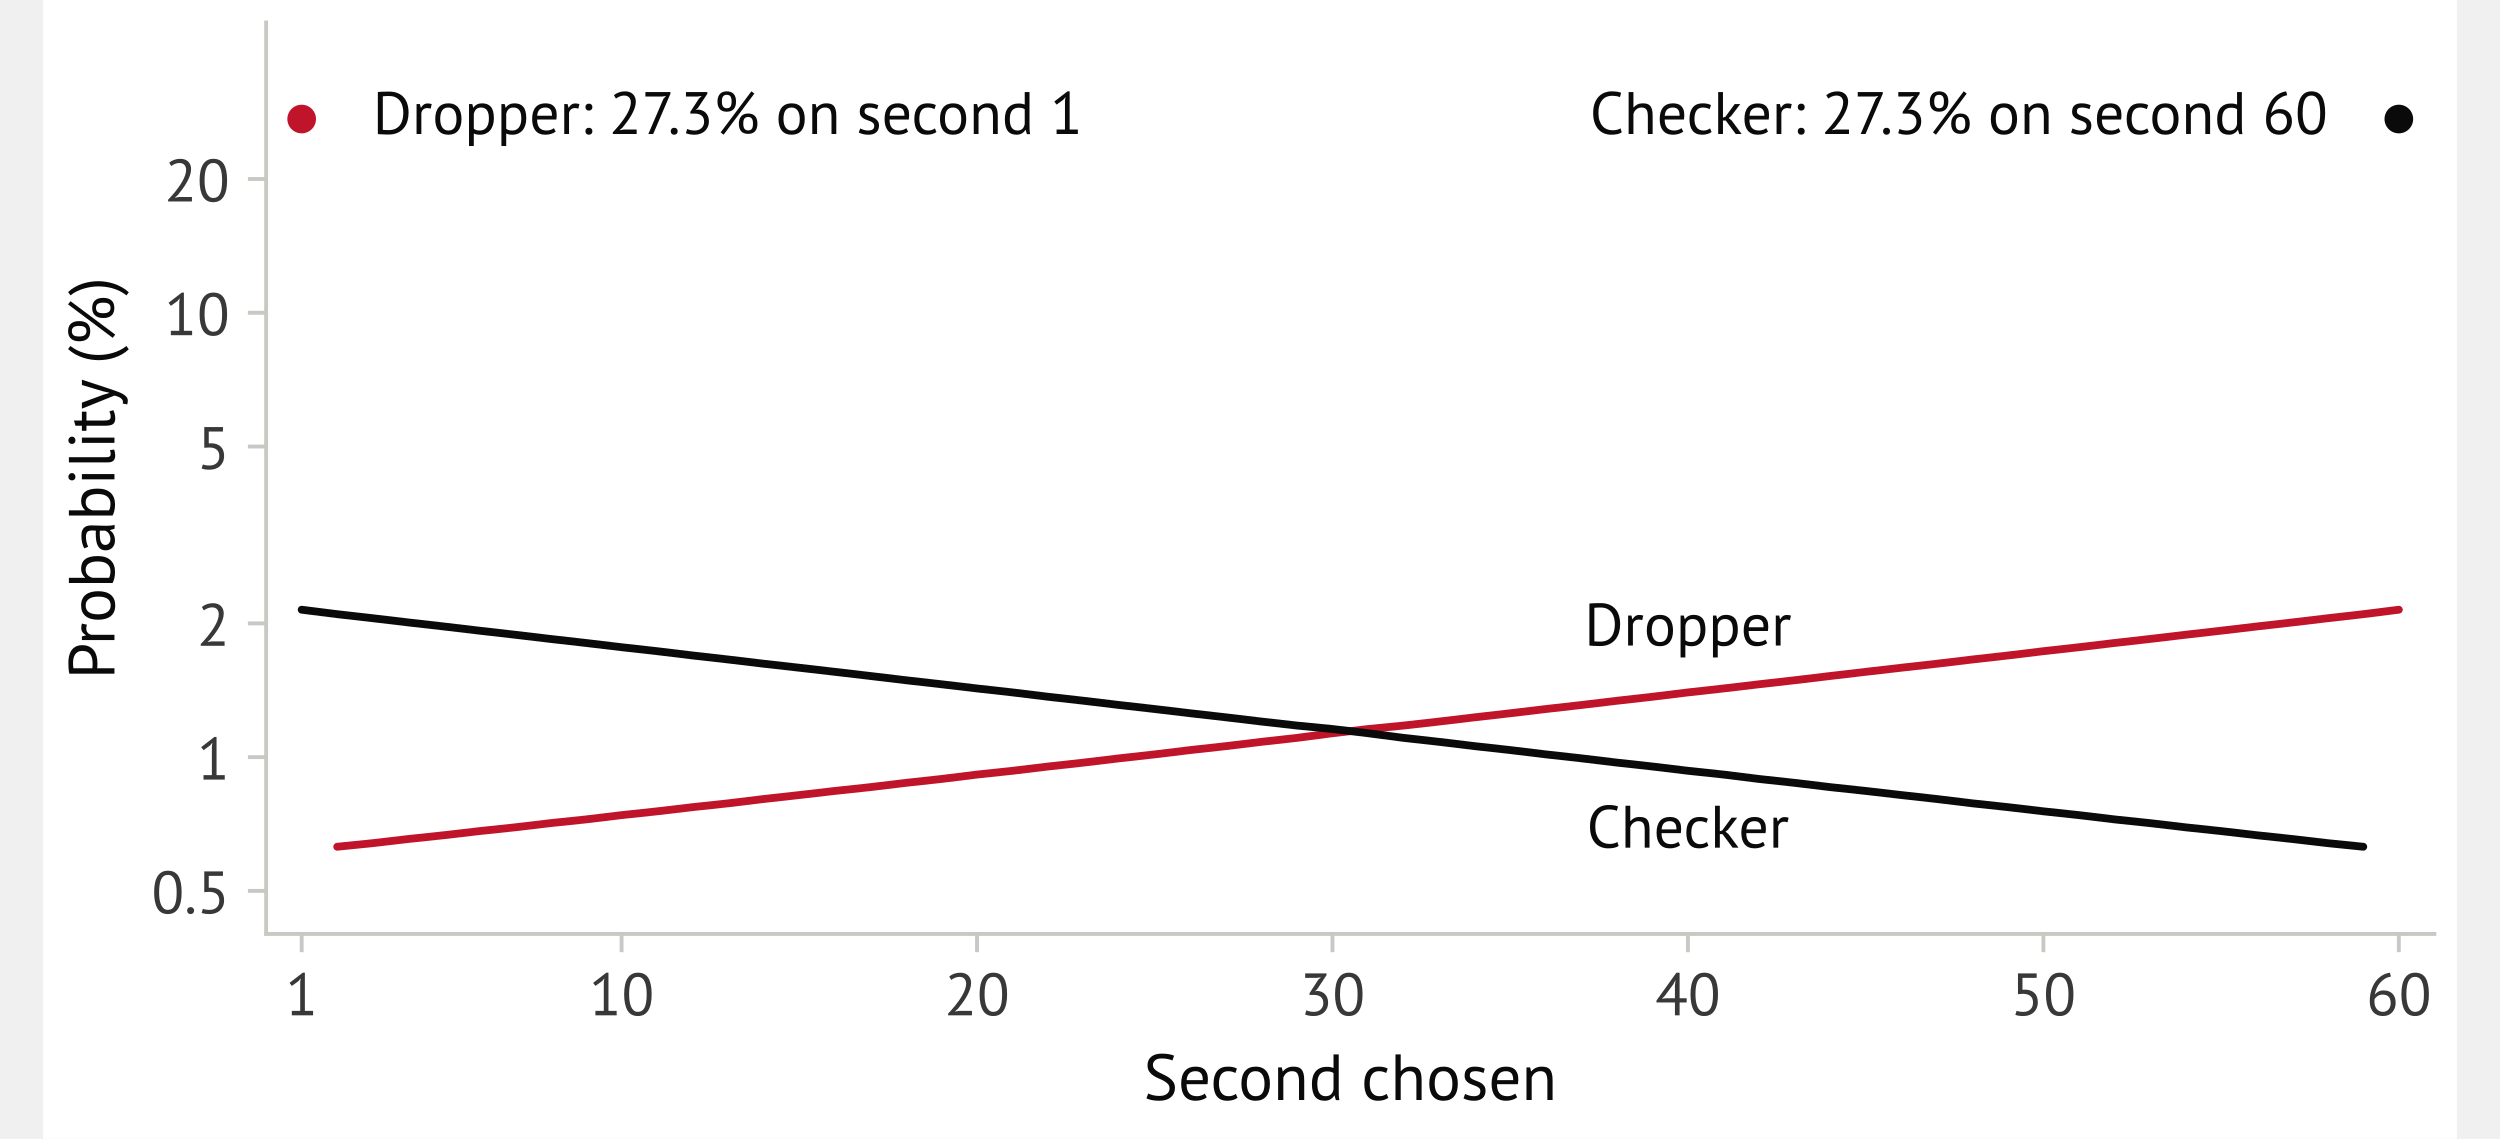
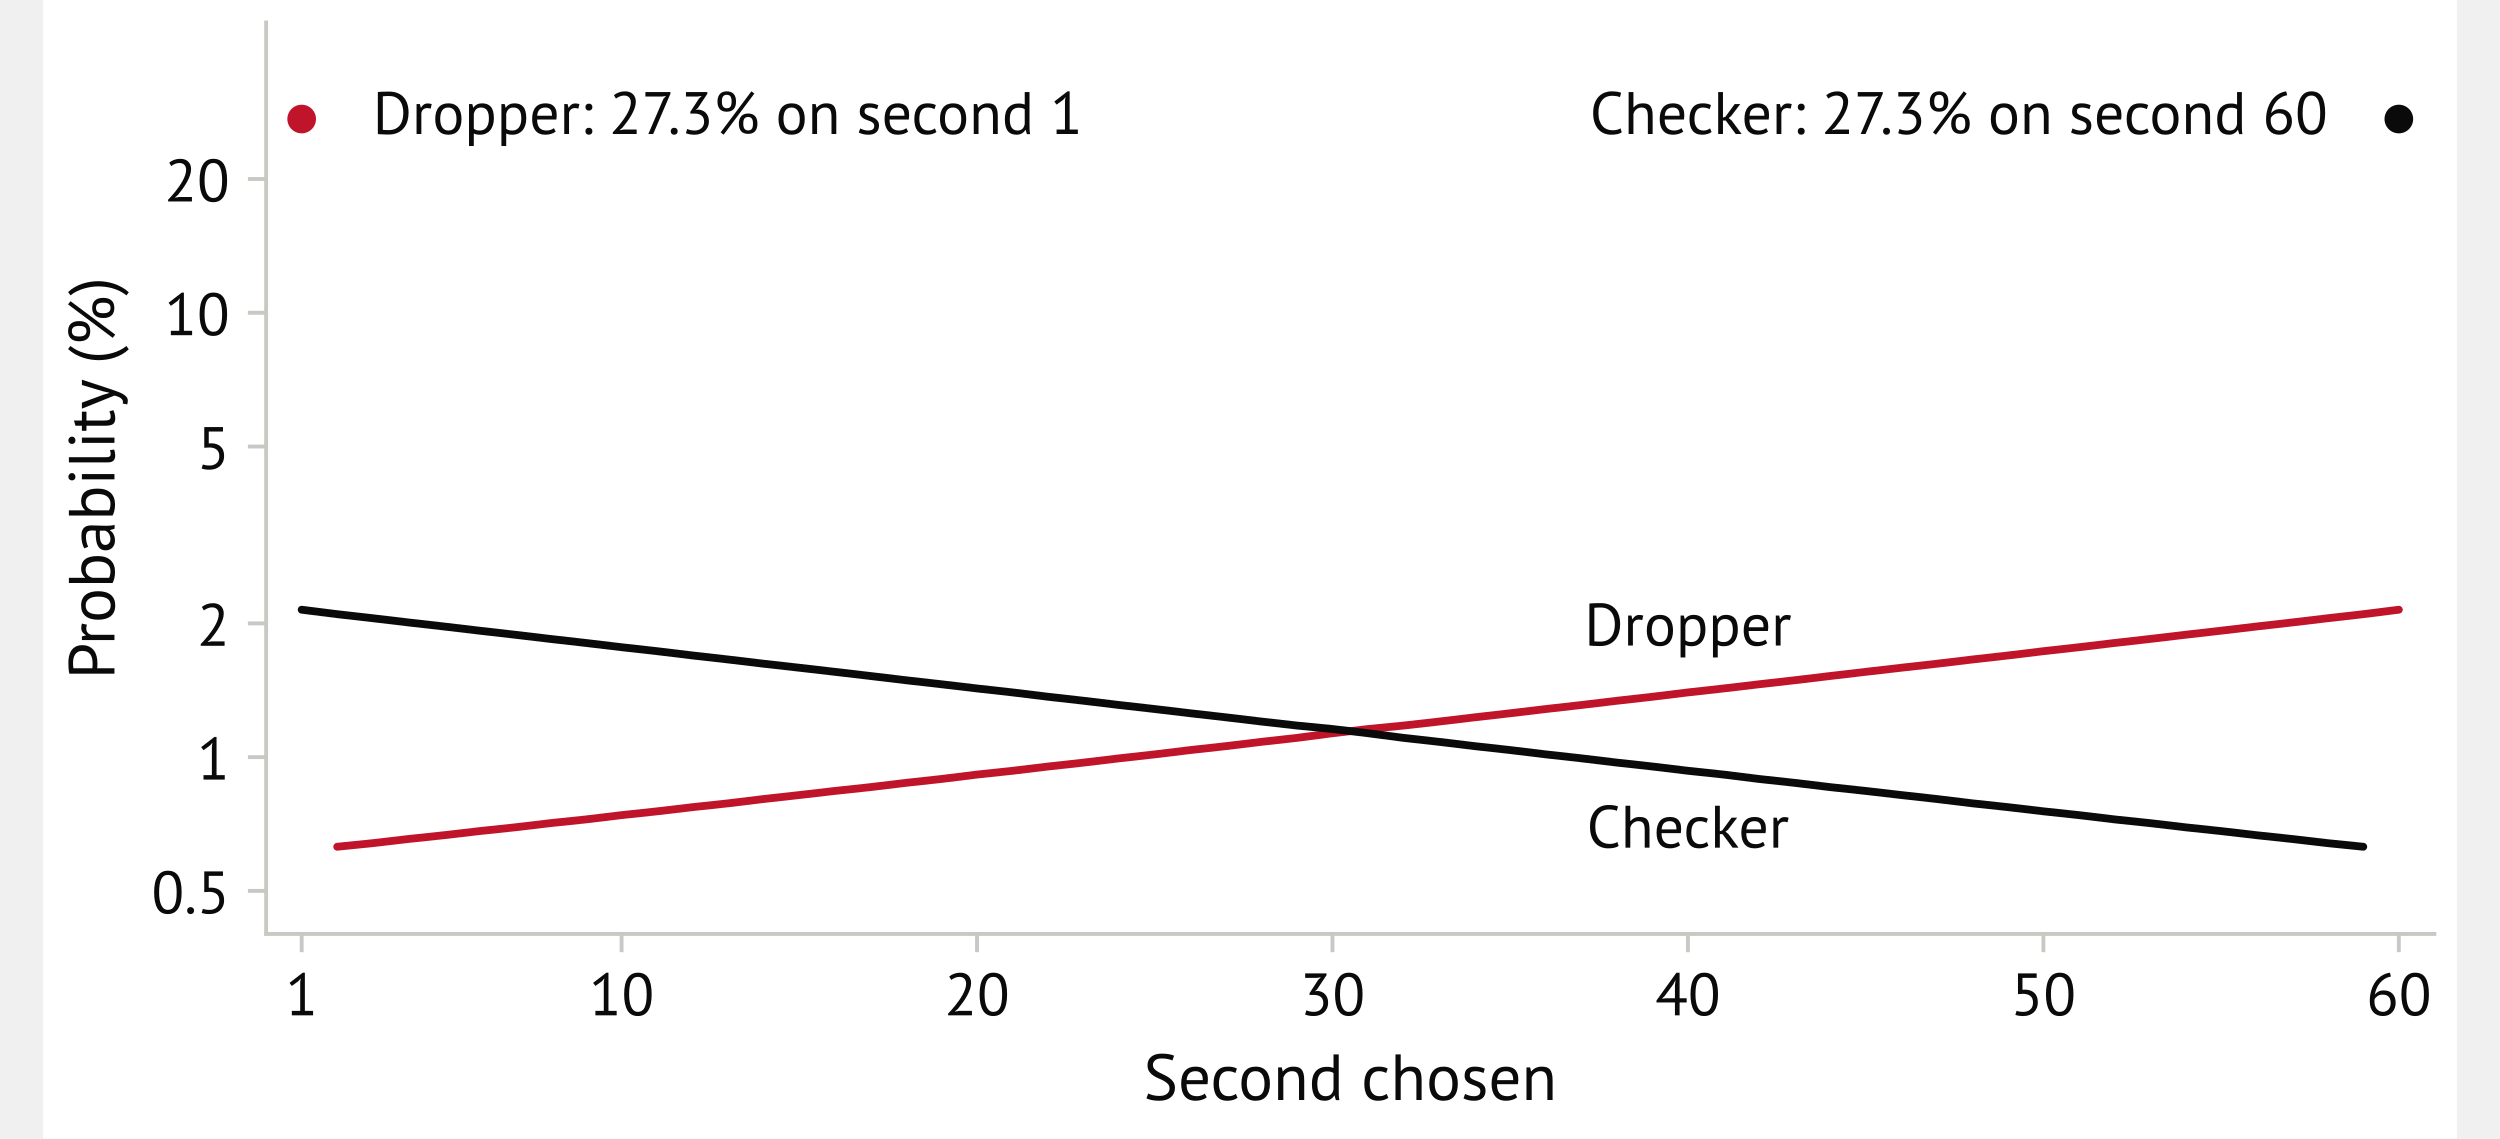
<svg xmlns="http://www.w3.org/2000/svg" xmlns:xlink="http://www.w3.org/1999/xlink" width="480pt" height="218.64pt" viewBox="-8.280 0 480 218.64" version="1.1">
  <defs>
    <style type="text/css">*{stroke-linejoin: round; stroke-linecap: butt}</style>
  </defs>
  <g id="figure_1">
    <g id="patch_1">
      <path d="M 0 218.64  L 463.44 218.64  L 463.44 0  L 0 0  z " style="fill: #ffffff" />
    </g>
    <g id="axes_1">
      <g id="patch_2">
        <path d="M 42.817 179.32  L 459.12 179.32  L 459.12 4.32  L 42.817 4.32  z " style="fill: #ffffff" />
      </g>
      <g id="matplotlib.axis_1">
        <g id="xtick_1">
          <g id="line2d_1">
            <defs>
              <path id="m58a6ca2c04" d="M 0 0  L 0 3.5  " style="stroke: #c9c9c4; stroke-width: 0.75" />
            </defs>
            <g>
              <use xlink:href="#m58a6ca2c04" x="49.641" y="179.32" style="fill: #c9c9c4; stroke: #c9c9c4; stroke-width: 0.75" />
            </g>
          </g>
          <g id="text_1">
-             <g style="fill: #383838" transform="translate(46.5076 194.9445) scale(0.115 -0.115)">
+             <g style="fill: #0a0a0a" transform="translate(46.5076 194.9445) scale(0.115 -0.115)">
              <defs>
                <path id="PTSans-Regular-14" d="M 691 474  L 1587 474  L 1587 3571  L 1651 3949  L 1395 3648  L 691 3142  L 448 3469  L 1856 4557  L 2086 4557  L 2086 474  L 2963 474  L 2963 0  L 691 0  L 691 474  z " transform="scale(0.015625)" />
              </defs>
              <use xlink:href="#PTSans-Regular-14" />
            </g>
          </g>
        </g>
        <g id="xtick_2">
          <g id="line2d_2">
            <g>
              <use xlink:href="#m58a6ca2c04" x="111.063" y="179.32" style="fill: #c9c9c4; stroke: #c9c9c4; stroke-width: 0.75" />
            </g>
          </g>
          <g id="text_2">
-             <g style="fill: #383838" transform="translate(104.7956 194.9445) scale(0.115 -0.115)">
+             <g style="fill: #0a0a0a" transform="translate(104.7956 194.9445) scale(0.115 -0.115)">
              <defs>
                <path id="PTSans-Regular-13" d="M 275 2240  Q 275 3392 649 3974  Q 1024 4557 1741 4557  Q 2515 4557 2864 3984  Q 3213 3411 3213 2240  Q 3213 1088 2838 505  Q 2464 -77 1741 -77  Q 979 -77 627 531  Q 275 1139 275 2240  z M 806 2240  Q 806 1824 860 1481  Q 915 1139 1030 892  Q 1146 646 1322 508  Q 1498 371 1741 371  Q 2227 371 2454 822  Q 2682 1274 2682 2240  Q 2682 2650 2634 2995  Q 2586 3341 2474 3590  Q 2362 3840 2182 3974  Q 2003 4109 1741 4109  Q 1261 4109 1033 3654  Q 806 3200 806 2240  z " transform="scale(0.015625)" />
              </defs>
              <use xlink:href="#PTSans-Regular-14" />
              <use xlink:href="#PTSans-Regular-13" transform="translate(54.5 0)" />
            </g>
          </g>
        </g>
        <g id="xtick_3">
          <g id="line2d_3">
            <g>
              <use xlink:href="#m58a6ca2c04" x="179.309" y="179.32" style="fill: #c9c9c4; stroke: #c9c9c4; stroke-width: 0.75" />
            </g>
          </g>
          <g id="text_3">
-             <g style="fill: #383838" transform="translate(173.0419 194.9445) scale(0.115 -0.115)">
+             <g style="fill: #0a0a0a" transform="translate(173.0419 194.9445) scale(0.115 -0.115)">
              <defs>
                <path id="PTSans-Regular-15" d="M 2854 3462  Q 2854 3123 2729 2768  Q 2605 2413 2403 2054  Q 2202 1696 1952 1353  Q 1702 1011 1453 704  L 1139 429  L 1139 403  L 1549 474  L 2944 474  L 2944 0  L 397 0  L 397 186  Q 538 333 736 550  Q 934 768 1148 1033  Q 1363 1299 1571 1596  Q 1779 1894 1948 2201  Q 2118 2509 2220 2809  Q 2323 3110 2323 3379  Q 2323 3693 2144 3901  Q 1965 4109 1600 4109  Q 1357 4109 1126 4009  Q 896 3910 730 3782  L 518 4147  Q 742 4339 1049 4448  Q 1357 4557 1709 4557  Q 1984 4557 2195 4477  Q 2406 4397 2553 4249  Q 2701 4102 2777 3900  Q 2854 3699 2854 3462  z " transform="scale(0.015625)" />
              </defs>
              <use xlink:href="#PTSans-Regular-15" />
              <use xlink:href="#PTSans-Regular-13" transform="translate(54.5 0)" />
            </g>
          </g>
        </g>
        <g id="xtick_4">
          <g id="line2d_4">
            <g>
              <use xlink:href="#m58a6ca2c04" x="247.556" y="179.32" style="fill: #c9c9c4; stroke: #c9c9c4; stroke-width: 0.75" />
            </g>
          </g>
          <g id="text_4">
-             <g style="fill: #383838" transform="translate(241.2883 194.9445) scale(0.115 -0.115)">
+             <g style="fill: #0a0a0a" transform="translate(241.2883 194.9445) scale(0.115 -0.115)">
              <defs>
                <path id="PTSans-Regular-16" d="M 1498 371  Q 1715 371 1900 435  Q 2086 499 2220 624  Q 2355 749 2432 921  Q 2509 1094 2509 1299  Q 2509 1747 2243 1964  Q 1978 2182 1510 2182  L 1037 2182  L 1037 2368  L 1958 3789  L 2253 4070  L 1837 4006  L 570 4006  L 570 4480  L 2854 4480  L 2854 4294  L 1837 2765  L 1613 2579  L 1613 2566  L 1830 2611  Q 2086 2605 2304 2518  Q 2522 2432 2682 2269  Q 2842 2106 2931 1878  Q 3021 1651 3021 1363  Q 3021 1018 2899 749  Q 2778 480 2570 297  Q 2362 115 2080 19  Q 1798 -77 1485 -77  Q 1197 -77 966 -32  Q 736 13 563 83  L 698 538  Q 845 467 1046 419  Q 1248 371 1498 371  z " transform="scale(0.015625)" />
              </defs>
              <use xlink:href="#PTSans-Regular-16" />
              <use xlink:href="#PTSans-Regular-13" transform="translate(54.5 0)" />
            </g>
          </g>
        </g>
        <g id="xtick_5">
          <g id="line2d_5">
            <g>
              <use xlink:href="#m58a6ca2c04" x="315.802" y="179.32" style="fill: #c9c9c4; stroke: #c9c9c4; stroke-width: 0.75" />
            </g>
          </g>
          <g id="text_5">
-             <g style="fill: #383838" transform="translate(309.5347 194.9445) scale(0.115 -0.115)">
+             <g style="fill: #0a0a0a" transform="translate(309.5347 194.9445) scale(0.115 -0.115)">
              <defs>
                <path id="PTSans-Regular-17" d="M 3354 1376  L 2598 1376  L 2598 0  L 2099 0  L 2099 1376  L 128 1376  L 128 1587  L 2253 4550  L 2598 4550  L 2598 1824  L 3354 1824  L 3354 1376  z M 2099 3219  L 2163 3744  L 2144 3744  L 1920 3309  L 1018 2086  L 710 1773  L 1158 1824  L 2099 1824  L 2099 3219  z " transform="scale(0.015625)" />
              </defs>
              <use xlink:href="#PTSans-Regular-17" />
              <use xlink:href="#PTSans-Regular-13" transform="translate(54.5 0)" />
            </g>
          </g>
        </g>
        <g id="xtick_6">
          <g id="line2d_6">
            <g>
              <use xlink:href="#m58a6ca2c04" x="384.049" y="179.32" style="fill: #c9c9c4; stroke: #c9c9c4; stroke-width: 0.75" />
            </g>
          </g>
          <g id="text_6">
-             <g style="fill: #383838" transform="translate(377.781 194.9445) scale(0.115 -0.115)">
+             <g style="fill: #0a0a0a" transform="translate(377.781 194.9445) scale(0.115 -0.115)">
              <defs>
                <path id="PTSans-Regular-18" d="M 1363 371  Q 1805 371 2093 627  Q 2381 883 2381 1370  Q 2381 1837 2096 2067  Q 1811 2298 1312 2298  L 774 2266  L 774 4480  L 2771 4480  L 2771 4006  L 1254 4006  L 1254 2733  L 1530 2746  Q 2163 2739 2528 2393  Q 2893 2048 2893 1402  Q 2893 1043 2771 764  Q 2650 486 2442 300  Q 2234 115 1952 19  Q 1670 -77 1350 -77  Q 1062 -77 864 -45  Q 666 -13 493 51  L 627 486  Q 774 429 944 400  Q 1114 371 1363 371  z " transform="scale(0.015625)" />
              </defs>
              <use xlink:href="#PTSans-Regular-18" />
              <use xlink:href="#PTSans-Regular-13" transform="translate(54.5 0)" />
            </g>
          </g>
        </g>
        <g id="xtick_7">
          <g id="line2d_7">
            <g>
              <use xlink:href="#m58a6ca2c04" x="452.295" y="179.32" style="fill: #c9c9c4; stroke: #c9c9c4; stroke-width: 0.75" />
            </g>
          </g>
          <g id="text_7">
-             <g style="fill: #383838" transform="translate(446.0274 194.9445) scale(0.115 -0.115)">
+             <g style="fill: #0a0a0a" transform="translate(446.0274 194.9445) scale(0.115 -0.115)">
              <defs>
                <path id="PTSans-Regular-19" d="M 3149 1350  Q 3149 1056 3059 797  Q 2970 538 2797 342  Q 2624 147 2368 35  Q 2112 -77 1786 -77  Q 1466 -77 1210 25  Q 954 128 768 329  Q 582 531 483 825  Q 384 1120 384 1504  Q 384 2138 547 2672  Q 710 3206 998 3603  Q 1286 4000 1680 4246  Q 2074 4493 2534 4557  L 2643 4147  Q 2285 4083 1990 3904  Q 1696 3725 1475 3462  Q 1254 3200 1113 2873  Q 973 2547 922 2202  Q 1024 2374 1267 2518  Q 1510 2662 1862 2662  Q 2464 2662 2806 2316  Q 3149 1971 3149 1350  z M 2618 1299  Q 2618 1754 2406 1984  Q 2195 2214 1754 2214  Q 1440 2214 1213 2060  Q 986 1907 896 1715  Q 883 1626 883 1568  Q 883 1510 883 1440  Q 883 1242 937 1050  Q 992 858 1107 707  Q 1222 557 1392 464  Q 1562 371 1792 371  Q 1978 371 2128 441  Q 2278 512 2387 633  Q 2496 755 2557 928  Q 2618 1101 2618 1299  z " transform="scale(0.015625)" />
              </defs>
              <use xlink:href="#PTSans-Regular-19" />
              <use xlink:href="#PTSans-Regular-13" transform="translate(54.5 0)" />
            </g>
          </g>
        </g>
        <g id="text_8">
          <g style="fill: #0a0a0a" transform="translate(211.2572 211.1945) scale(0.125 -0.125)">
            <defs>
              <path id="PTSans-Regular-36" d="M 2566 1139  Q 2566 1408 2406 1577  Q 2246 1747 2006 1878  Q 1766 2010 1484 2125  Q 1203 2240 963 2403  Q 723 2566 563 2806  Q 403 3046 403 3418  Q 403 3942 768 4249  Q 1133 4557 1805 4557  Q 2195 4557 2515 4499  Q 2835 4442 3014 4352  L 2854 3885  Q 2707 3955 2422 4019  Q 2138 4083 1779 4083  Q 1357 4083 1145 3894  Q 934 3706 934 3450  Q 934 3200 1094 3033  Q 1254 2867 1494 2736  Q 1734 2605 2016 2477  Q 2298 2349 2538 2179  Q 2778 2010 2938 1773  Q 3098 1536 3098 1184  Q 3098 896 2995 665  Q 2893 435 2694 268  Q 2496 102 2214 12  Q 1933 -77 1574 -77  Q 1094 -77 780 -3  Q 467 70 294 160  L 474 640  Q 621 557 909 477  Q 1197 397 1555 397  Q 1766 397 1952 438  Q 2138 480 2272 573  Q 2406 666 2486 806  Q 2566 947 2566 1139  z " transform="scale(0.015625)" />
              <path id="PTSans-Regular-48" d="M 2829 256  Q 2637 102 2345 12  Q 2054 -77 1728 -77  Q 1363 -77 1094 41  Q 826 160 653 381  Q 480 602 397 909  Q 314 1216 314 1600  Q 314 2419 678 2848  Q 1043 3277 1722 3277  Q 1939 3277 2156 3229  Q 2374 3181 2547 3046  Q 2720 2912 2829 2665  Q 2938 2419 2938 2016  Q 2938 1805 2899 1549  L 845 1549  Q 845 1267 902 1049  Q 960 832 1081 681  Q 1203 531 1398 451  Q 1594 371 1875 371  Q 2093 371 2310 448  Q 2528 525 2637 627  L 2829 256  z M 1728 2829  Q 1350 2829 1123 2630  Q 896 2432 851 1952  L 2438 1952  Q 2438 2438 2252 2633  Q 2067 2829 1728 2829  z " transform="scale(0.015625)" />
              <path id="PTSans-Regular-46" d="M 2675 211  Q 2483 70 2220 -3  Q 1958 -77 1670 -77  Q 1299 -77 1043 41  Q 787 160 624 381  Q 461 602 387 912  Q 314 1222 314 1600  Q 314 2413 672 2845  Q 1030 3277 1702 3277  Q 2010 3277 2224 3229  Q 2438 3181 2611 3091  L 2464 2650  Q 2317 2733 2137 2781  Q 1958 2829 1754 2829  Q 845 2829 845 1600  Q 845 1357 893 1136  Q 941 915 1053 745  Q 1165 576 1347 473  Q 1530 371 1798 371  Q 2029 371 2211 441  Q 2394 512 2509 602  L 2675 211  z " transform="scale(0.015625)" />
              <path id="PTSans-Regular-52" d="M 314 1600  Q 314 2413 675 2845  Q 1037 3277 1715 3277  Q 2074 3277 2339 3158  Q 2605 3040 2777 2819  Q 2950 2598 3033 2288  Q 3117 1978 3117 1600  Q 3117 787 2755 355  Q 2394 -77 1715 -77  Q 1357 -77 1091 41  Q 826 160 653 381  Q 480 602 397 912  Q 314 1222 314 1600  z M 845 1600  Q 845 1357 893 1133  Q 941 909 1043 742  Q 1146 576 1312 473  Q 1478 371 1715 371  Q 2586 365 2586 1600  Q 2586 1850 2538 2074  Q 2490 2298 2387 2464  Q 2285 2630 2118 2729  Q 1952 2829 1715 2829  Q 845 2835 845 1600  z " transform="scale(0.015625)" />
              <path id="PTSans-Regular-51" d="M 2547 0  L 2547 1824  Q 2547 2323 2403 2576  Q 2259 2829 1875 2829  Q 1536 2829 1315 2646  Q 1094 2464 1005 2189  L 1005 0  L 493 0  L 493 3200  L 851 3200  L 947 2810  L 973 2810  Q 1126 3014 1385 3145  Q 1645 3277 2003 3277  Q 2266 3277 2464 3216  Q 2662 3155 2793 3001  Q 2925 2848 2992 2589  Q 3059 2330 3059 1933  L 3059 0  L 2547 0  z " transform="scale(0.015625)" />
              <path id="PTSans-Regular-47" d="M 2950 1101  Q 2950 774 2956 508  Q 2963 243 3014 -13  L 2669 -13  L 2541 442  L 2515 442  Q 2387 218 2144 70  Q 1901 -77 1574 -77  Q 934 -77 624 326  Q 314 730 314 1587  Q 314 2406 701 2832  Q 1088 3258 1766 3258  Q 2003 3258 2140 3232  Q 2278 3206 2438 3149  L 2438 4480  L 2950 4480  L 2950 1101  z M 1658 371  Q 1984 371 2176 540  Q 2368 710 2438 1056  L 2438 2643  Q 2323 2733 2176 2771  Q 2029 2810 1786 2810  Q 1344 2810 1094 2518  Q 845 2227 845 1587  Q 845 1325 886 1101  Q 928 877 1024 717  Q 1120 557 1277 464  Q 1434 371 1658 371  z " transform="scale(0.015625)" />
              <path id="PTSans-Regular-3" transform="scale(0.015625)" />
              <path id="PTSans-Regular-4b" d="M 2547 0  L 2547 1824  Q 2547 2074 2518 2262  Q 2490 2451 2413 2576  Q 2336 2701 2205 2765  Q 2074 2829 1862 2829  Q 1562 2829 1318 2633  Q 1075 2438 1005 2131  L 1005 0  L 493 0  L 493 4480  L 1005 4480  L 1005 2842  L 1030 2842  Q 1197 3040 1430 3158  Q 1664 3277 2010 3277  Q 2278 3277 2476 3216  Q 2675 3155 2806 3001  Q 2938 2848 2998 2589  Q 3059 2330 3059 1933  L 3059 0  L 2547 0  z " transform="scale(0.015625)" />
              <path id="PTSans-Regular-56" d="M 1901 870  Q 1901 1062 1785 1171  Q 1670 1280 1500 1353  Q 1331 1427 1129 1494  Q 928 1562 758 1667  Q 589 1773 473 1939  Q 358 2106 358 2387  Q 358 2848 620 3062  Q 883 3277 1350 3277  Q 1696 3277 1929 3216  Q 2163 3155 2336 3072  L 2214 2650  Q 2067 2720 1859 2774  Q 1651 2829 1414 2829  Q 1133 2829 1001 2733  Q 870 2637 870 2400  Q 870 2234 985 2141  Q 1101 2048 1270 1974  Q 1440 1901 1641 1830  Q 1843 1760 2012 1645  Q 2182 1530 2297 1354  Q 2413 1178 2413 890  Q 2413 685 2345 505  Q 2278 326 2137 198  Q 1997 70 1789 -3  Q 1581 -77 1299 -77  Q 934 -77 678 -6  Q 422 64 250 160  L 403 595  Q 550 512 787 441  Q 1024 371 1267 371  Q 1542 371 1721 480  Q 1901 589 1901 870  z " transform="scale(0.015625)" />
            </defs>
            <use xlink:href="#PTSans-Regular-36" />
            <use xlink:href="#PTSans-Regular-48" transform="translate(53.09375 0)" />
            <use xlink:href="#PTSans-Regular-46" transform="translate(102.7969 0)" />
            <use xlink:href="#PTSans-Regular-52" transform="translate(145.5938 0)" />
            <use xlink:href="#PTSans-Regular-51" transform="translate(199.1875 0)" />
            <use xlink:href="#PTSans-Regular-47" transform="translate(253.8906 0)" />
            <use xlink:href="#PTSans-Regular-3" transform="translate(307.6875 0)" />
            <use xlink:href="#PTSans-Regular-46" transform="translate(334.3906 0)" />
            <use xlink:href="#PTSans-Regular-4b" transform="translate(379.4844 0)" />
            <use xlink:href="#PTSans-Regular-52" transform="translate(434.1875 0)" />
            <use xlink:href="#PTSans-Regular-56" transform="translate(487.7812 0)" />
            <use xlink:href="#PTSans-Regular-48" transform="translate(529.875 0)" />
            <use xlink:href="#PTSans-Regular-51" transform="translate(580.6719 0)" />
          </g>
        </g>
      </g>
      <g id="matplotlib.axis_2">
        <g id="ytick_1">
          <g id="line2d_8">
            <defs>
              <path id="mf353a905c8" d="M 0 0  L -3.5 0  " style="stroke: #c9c9c4; stroke-width: 0.75" />
            </defs>
            <g>
              <use xlink:href="#mf353a905c8" x="42.817" y="171.051" style="fill: #c9c9c4; stroke: #c9c9c4; stroke-width: 0.75" />
            </g>
          </g>
          <g id="text_9">
-             <g style="fill: #383838" transform="translate(20.82 175.3639) scale(0.115 -0.115)">
+             <g style="fill: #0a0a0a" transform="translate(20.82 175.3639) scale(0.115 -0.115)">
              <defs>
                <path id="PTSans-Regular-11" d="M 314 294  Q 314 467 413 566  Q 512 666 678 666  Q 851 666 953 566  Q 1056 467 1056 294  Q 1056 128 953 25  Q 851 -77 678 -77  Q 512 -77 413 25  Q 314 128 314 294  z " transform="scale(0.015625)" />
              </defs>
              <use xlink:href="#PTSans-Regular-13" />
              <use xlink:href="#PTSans-Regular-11" transform="translate(54.5 0)" />
              <use xlink:href="#PTSans-Regular-18" transform="translate(75.90625 0)" />
            </g>
          </g>
        </g>
        <g id="ytick_2">
          <g id="line2d_9">
            <g>
              <use xlink:href="#mf353a905c8" x="42.817" y="145.368" style="fill: #c9c9c4; stroke: #c9c9c4; stroke-width: 0.75" />
            </g>
          </g>
          <g id="text_10">
-             <g style="fill: #383838" transform="translate(29.54922 149.6807) scale(0.115 -0.115)">
+             <g style="fill: #0a0a0a" transform="translate(29.54922 149.6807) scale(0.115 -0.115)">
              <use xlink:href="#PTSans-Regular-14" />
            </g>
          </g>
        </g>
        <g id="ytick_3">
          <g id="line2d_10">
            <g>
              <use xlink:href="#mf353a905c8" x="42.817" y="119.685" style="fill: #c9c9c4; stroke: #c9c9c4; stroke-width: 0.75" />
            </g>
          </g>
          <g id="text_11">
-             <g style="fill: #383838" transform="translate(29.54922 123.9975) scale(0.115 -0.115)">
+             <g style="fill: #0a0a0a" transform="translate(29.54922 123.9975) scale(0.115 -0.115)">
              <use xlink:href="#PTSans-Regular-15" />
            </g>
          </g>
        </g>
        <g id="ytick_4">
          <g id="line2d_11">
            <g>
              <use xlink:href="#mf353a905c8" x="42.817" y="85.734" style="fill: #c9c9c4; stroke: #c9c9c4; stroke-width: 0.75" />
            </g>
          </g>
          <g id="text_12">
-             <g style="fill: #383838" transform="translate(29.54922 90.04623) scale(0.115 -0.115)">
+             <g style="fill: #0a0a0a" transform="translate(29.54922 90.04623) scale(0.115 -0.115)">
              <use xlink:href="#PTSans-Regular-18" />
            </g>
          </g>
        </g>
        <g id="ytick_5">
          <g id="line2d_12">
            <g>
              <use xlink:href="#mf353a905c8" x="42.817" y="60.051" style="fill: #c9c9c4; stroke: #c9c9c4; stroke-width: 0.75" />
            </g>
          </g>
          <g id="text_13">
-             <g style="fill: #383838" transform="translate(23.28172 64.36306) scale(0.115 -0.115)">
+             <g style="fill: #0a0a0a" transform="translate(23.28172 64.36306) scale(0.115 -0.115)">
              <use xlink:href="#PTSans-Regular-14" />
              <use xlink:href="#PTSans-Regular-13" transform="translate(54.5 0)" />
            </g>
          </g>
        </g>
        <g id="ytick_6">
          <g id="line2d_13">
            <g>
              <use xlink:href="#mf353a905c8" x="42.817" y="34.367" style="fill: #c9c9c4; stroke: #c9c9c4; stroke-width: 0.75" />
            </g>
          </g>
          <g id="text_14">
-             <g style="fill: #383838" transform="translate(23.28172 38.67989) scale(0.115 -0.115)">
+             <g style="fill: #0a0a0a" transform="translate(23.28172 38.67989) scale(0.115 -0.115)">
              <use xlink:href="#PTSans-Regular-15" />
              <use xlink:href="#PTSans-Regular-13" transform="translate(54.5 0)" />
            </g>
          </g>
        </g>
        <g id="text_15">
          <g style="fill: #0a0a0a" transform="translate(13.695 130.4008) rotate(-90) scale(0.125 -0.125)">
            <defs>
              <path id="PTSans-Regular-33" d="M 544 4435  Q 787 4493 1068 4512  Q 1350 4531 1626 4531  Q 1920 4531 2224 4473  Q 2528 4416 2777 4262  Q 3027 4109 3184 3840  Q 3341 3571 3341 3155  Q 3341 2746 3193 2464  Q 3046 2182 2803 2006  Q 2560 1830 2246 1753  Q 1933 1677 1600 1677  Q 1568 1677 1494 1677  Q 1421 1677 1341 1680  Q 1261 1683 1184 1689  Q 1107 1696 1075 1702  L 1075 0  L 544 0  L 544 4435  z M 1638 4070  Q 1472 4070 1318 4064  Q 1165 4058 1075 4032  L 1075 2176  Q 1107 2163 1177 2160  Q 1248 2157 1325 2153  Q 1402 2150 1472 2150  Q 1542 2150 1574 2150  Q 1792 2150 2006 2192  Q 2221 2234 2393 2342  Q 2566 2451 2672 2649  Q 2778 2848 2778 3155  Q 2778 3418 2678 3594  Q 2579 3770 2416 3875  Q 2253 3981 2048 4025  Q 1843 4070 1638 4070  z " transform="scale(0.015625)" />
              <path id="PTSans-Regular-55" d="M 2003 2707  Q 1811 2771 1638 2771  Q 1363 2771 1203 2620  Q 1043 2470 1005 2240  L 1005 0  L 493 0  L 493 3200  L 851 3200  L 947 2810  L 973 2810  Q 1094 3027 1264 3145  Q 1434 3264 1696 3264  Q 1882 3264 2112 3200  L 2003 2707  z " transform="scale(0.015625)" />
              <path id="PTSans-Regular-45" d="M 493 4480  L 1005 4480  L 1005 2886  L 1030 2886  Q 1178 3072 1405 3174  Q 1632 3277 1901 3277  Q 2522 3277 2832 2880  Q 3142 2483 3142 1651  Q 3142 813 2732 377  Q 2323 -58 1581 -58  Q 1222 -58 931 19  Q 640 96 493 186  L 493 4480  z M 1811 2829  Q 1491 2829 1292 2649  Q 1094 2470 1005 2144  L 1005 531  Q 1126 461 1299 425  Q 1472 390 1658 390  Q 2093 390 2352 697  Q 2611 1005 2611 1658  Q 2611 1907 2566 2124  Q 2522 2342 2426 2496  Q 2330 2650 2179 2739  Q 2029 2829 1811 2829  z " transform="scale(0.015625)" />
              <path id="PTSans-Regular-44" d="M 442 2963  Q 685 3110 1008 3180  Q 1331 3251 1683 3251  Q 2016 3251 2217 3161  Q 2419 3072 2524 2928  Q 2630 2784 2665 2611  Q 2701 2438 2701 2266  Q 2701 1882 2681 1517  Q 2662 1152 2662 826  Q 2662 589 2681 377  Q 2701 166 2752 -13  L 2374 -13  L 2240 435  L 2208 435  Q 2150 346 2064 259  Q 1978 173 1856 105  Q 1734 38 1574 -6  Q 1414 -51 1210 -51  Q 1005 -51 829 13  Q 653 77 525 195  Q 397 314 323 480  Q 250 646 250 858  Q 250 1139 365 1328  Q 480 1517 688 1629  Q 896 1741 1187 1789  Q 1478 1837 1830 1837  Q 1920 1837 2006 1837  Q 2093 1837 2182 1824  Q 2202 2016 2202 2170  Q 2202 2522 2061 2662  Q 1920 2803 1549 2803  Q 1440 2803 1315 2787  Q 1190 2771 1059 2742  Q 928 2714 809 2672  Q 691 2630 602 2579  L 442 2963  z M 1350 397  Q 1530 397 1670 445  Q 1811 493 1913 566  Q 2016 640 2083 729  Q 2150 819 2182 902  L 2182 1434  Q 2093 1440 2000 1443  Q 1907 1446 1818 1446  Q 1619 1446 1430 1424  Q 1242 1402 1098 1341  Q 954 1280 867 1174  Q 781 1069 781 909  Q 781 685 941 541  Q 1101 397 1350 397  z " transform="scale(0.015625)" />
              <path id="PTSans-Regular-4c" d="M 602 3200  L 1114 3200  L 1114 0  L 602 0  L 602 3200  z M 493 4173  Q 493 4320 592 4425  Q 691 4531 845 4531  Q 998 4531 1107 4425  Q 1216 4320 1216 4173  Q 1216 4026 1107 3930  Q 998 3834 845 3834  Q 691 3834 592 3930  Q 493 4026 493 4173  z " transform="scale(0.015625)" />
              <path id="PTSans-Regular-4f" d="M 1062 787  Q 1062 563 1139 467  Q 1216 371 1357 371  Q 1440 371 1536 384  Q 1632 397 1754 442  L 1811 38  Q 1709 -13 1526 -45  Q 1344 -77 1210 -77  Q 922 -77 736 86  Q 550 250 550 640  L 550 4480  L 1062 4480  L 1062 787  z " transform="scale(0.015625)" />
              <path id="PTSans-Regular-57" d="M 70 3200  L 570 3200  L 570 3834  L 1082 3981  L 1082 3200  L 1952 3200  L 1952 2752  L 1082 2752  L 1082 979  Q 1082 646 1165 508  Q 1248 371 1446 371  Q 1613 371 1728 406  Q 1843 442 1984 499  L 2099 109  Q 1926 26 1721 -25  Q 1517 -77 1280 -77  Q 890 -77 730 144  Q 570 365 570 883  L 570 2752  L 70 2752  L 70 3200  z " transform="scale(0.015625)" />
              <path id="PTSans-Regular-5c" d="M 1434 1126  L 1613 512  L 1645 512  L 1786 1133  L 2406 3200  L 2925 3200  L 1978 326  Q 1869 13 1763 -281  Q 1658 -576 1530 -806  Q 1402 -1037 1242 -1174  Q 1082 -1312 870 -1312  Q 640 -1312 493 -1248  L 582 -806  Q 666 -838 742 -838  Q 922 -838 1088 -649  Q 1254 -461 1363 0  L 77 3200  L 666 3200  L 1434 1126  z " transform="scale(0.015625)" />
              <path id="PTSans-Regular-b" d="M 1453 -1408  Q 1158 -1101 953 -733  Q 749 -365 624 22  Q 499 410 441 803  Q 384 1197 384 1555  Q 384 1907 441 2297  Q 499 2688 627 3081  Q 755 3475 963 3852  Q 1171 4230 1472 4557  L 1779 4333  Q 1523 4006 1353 3657  Q 1184 3309 1081 2950  Q 979 2592 937 2237  Q 896 1882 896 1555  Q 896 1248 944 886  Q 992 525 1097 163  Q 1203 -198 1372 -544  Q 1542 -890 1779 -1171  L 1453 -1408  z " transform="scale(0.015625)" />
              <path id="PTSans-Regular-8" d="M 448 3469  Q 448 3757 524 3961  Q 601 4166 732 4300  Q 864 4435 1046 4496  Q 1228 4557 1440 4557  Q 1651 4557 1833 4499  Q 2016 4442 2147 4314  Q 2278 4186 2355 3978  Q 2432 3770 2432 3469  Q 2432 3168 2355 2960  Q 2278 2752 2147 2624  Q 2016 2496 1833 2438  Q 1651 2381 1440 2381  Q 1228 2381 1046 2438  Q 864 2496 732 2624  Q 601 2752 524 2960  Q 448 3168 448 3469  z M 921 3469  Q 921 3085 1058 2918  Q 1196 2752 1440 2752  Q 1561 2752 1657 2787  Q 1753 2822 1820 2902  Q 1888 2982 1923 3120  Q 1958 3258 1958 3469  Q 1958 3680 1923 3817  Q 1888 3955 1820 4035  Q 1753 4115 1657 4150  Q 1561 4186 1440 4186  Q 1196 4186 1058 4035  Q 921 3885 921 3469  z M 2733 1101  Q 2733 1389 2809 1593  Q 2886 1798 3017 1932  Q 3149 2067 3331 2128  Q 3513 2189 3725 2189  Q 3936 2189 4118 2131  Q 4301 2074 4432 1946  Q 4563 1818 4640 1610  Q 4717 1402 4717 1101  Q 4717 800 4640 592  Q 4563 384 4432 256  Q 4301 128 4118 70  Q 3936 13 3725 13  Q 3513 13 3331 70  Q 3149 128 3017 256  Q 2886 384 2809 592  Q 2733 800 2733 1101  z M 3206 1101  Q 3206 717 3343 550  Q 3481 384 3725 384  Q 3846 384 3942 419  Q 4038 454 4105 534  Q 4173 614 4208 752  Q 4243 890 4243 1101  Q 4243 1312 4208 1449  Q 4173 1587 4105 1667  Q 4038 1747 3942 1782  Q 3846 1818 3725 1818  Q 3481 1818 3343 1667  Q 3206 1517 3206 1101  z M 4077 4563  L 4390 4320  L 1107 -77  L 787 173  L 4077 4563  z " transform="scale(0.015625)" />
              <path id="PTSans-Regular-c" d="M 339 4557  Q 634 4250 838 3882  Q 1043 3514 1168 3126  Q 1293 2739 1350 2345  Q 1408 1952 1408 1594  Q 1408 1242 1350 851  Q 1293 461 1165 67  Q 1037 -326 829 -704  Q 621 -1082 320 -1408  L 13 -1184  Q 269 -858 441 -506  Q 614 -154 713 204  Q 813 563 854 915  Q 896 1267 896 1594  Q 896 1901 845 2259  Q 794 2618 688 2982  Q 582 3347 416 3692  Q 250 4038 13 4320  L 339 4557  z " transform="scale(0.015625)" />
            </defs>
            <use xlink:href="#PTSans-Regular-33" />
            <use xlink:href="#PTSans-Regular-55" transform="translate(52.40625 0)" />
            <use xlink:href="#PTSans-Regular-52" transform="translate(86.40625 0)" />
            <use xlink:href="#PTSans-Regular-45" transform="translate(140 0)" />
            <use xlink:href="#PTSans-Regular-44" transform="translate(194 0)" />
            <use xlink:href="#PTSans-Regular-45" transform="translate(243.5938 0)" />
            <use xlink:href="#PTSans-Regular-4c" transform="translate(297.5938 0)" />
            <use xlink:href="#PTSans-Regular-4f" transform="translate(324.3906 0)" />
            <use xlink:href="#PTSans-Regular-4c" transform="translate(353.5938 0)" />
            <use xlink:href="#PTSans-Regular-57" transform="translate(380.3906 0)" />
            <use xlink:href="#PTSans-Regular-5c" transform="translate(414.2969 0)" />
            <use xlink:href="#PTSans-Regular-3" transform="translate(457.2969 0)" />
            <use xlink:href="#PTSans-Regular-b" transform="translate(484 0)" />
            <use xlink:href="#PTSans-Regular-8" transform="translate(512 0)" />
            <use xlink:href="#PTSans-Regular-c" transform="translate(589.2969 0)" />
          </g>
        </g>
      </g>
      <g id="line2d_14">
        <path d="M 56.466 162.576  L 63.291 161.886  L 70.115 161.089  L 76.94 160.363  L 83.765 159.57  L 90.589 158.847  L 97.414 158.04  L 104.238 157.325  L 111.063 156.504  L 117.888 155.774  L 124.712 154.97  L 131.537 154.238  L 138.362 153.409  L 145.186 152.649  L 152.011 151.859  L 158.836 151.128  L 165.66 150.305  L 172.485 149.563  L 179.309 148.715  L 186.134 147.989  L 192.959 147.168  L 199.783 146.419  L 206.608 145.598  L 213.433 144.84  L 220.257 144.013  L 227.082 143.26  L 233.907 142.434  L 240.731 141.674  L 247.556 140.78  L 254.38 139.973  L 261.205 139.306  L 268.03 138.537  L 274.854 137.724  L 281.679 136.946  L 288.504 136.135  L 295.328 135.362  L 302.153 134.547  L 308.978 133.78  L 315.802 132.945  L 322.627 132.185  L 329.451 131.38  L 336.276 130.608  L 343.101 129.792  L 349.925 128.993  L 356.75 128.207  L 363.575 127.439  L 370.399 126.623  L 377.224 125.854  L 384.049 125.027  L 390.873 124.266  L 397.698 123.452  L 404.522 122.679  L 411.347 121.87  L 418.172 121.091  L 424.996 120.285  L 431.821 119.509  L 438.646 118.7  L 445.47 117.923  L 452.295 117.066  " clip-path="url(#p2f6d23751f)" style="fill: none; stroke: #c0142a; stroke-width: 1.5; stroke-linecap: round" />
      </g>
      <g id="line2d_15">
        <path d="M 49.641 117.066  L 56.466 117.923  L 63.291 118.7  L 70.115 119.509  L 76.94 120.285  L 83.765 121.091  L 90.589 121.87  L 97.414 122.679  L 104.238 123.452  L 111.063 124.266  L 117.888 125.027  L 124.712 125.854  L 131.537 126.623  L 138.362 127.439  L 145.186 128.207  L 152.011 128.993  L 158.836 129.792  L 165.66 130.608  L 172.485 131.38  L 179.309 132.185  L 186.134 132.945  L 192.959 133.78  L 199.783 134.547  L 206.608 135.362  L 213.433 136.135  L 220.257 136.946  L 227.082 137.724  L 233.907 138.537  L 240.731 139.306  L 247.556 139.973  L 254.38 140.78  L 261.205 141.674  L 268.03 142.434  L 274.854 143.26  L 281.679 144.013  L 288.504 144.84  L 295.328 145.598  L 302.153 146.419  L 308.978 147.168  L 315.802 147.989  L 322.627 148.715  L 329.451 149.563  L 336.276 150.305  L 343.101 151.128  L 349.925 151.859  L 356.75 152.649  L 363.575 153.409  L 370.399 154.238  L 377.224 154.97  L 384.049 155.774  L 390.873 156.504  L 397.698 157.325  L 404.522 158.04  L 411.347 158.847  L 418.172 159.57  L 424.996 160.363  L 431.821 161.089  L 438.646 161.886  L 445.47 162.576  " clip-path="url(#p2f6d23751f)" style="fill: none; stroke: #0a0a0a; stroke-width: 1.5; stroke-linecap: round" />
      </g>
      <g id="patch_3">
        <path d="M 42.817 179.32  L 42.817 4.32  " style="fill: none; stroke: #c9c9c4; stroke-width: 0.75; stroke-linejoin: miter; stroke-linecap: square" />
      </g>
      <g id="patch_4">
        <path d="M 42.817 179.32  L 459.12 179.32  " style="fill: none; stroke: #c9c9c4; stroke-width: 0.75; stroke-linejoin: miter; stroke-linecap: square" />
      </g>
      <g id="text_16">
        <g style="fill: #0a0a0a" transform="translate(63.29063 25.72833) scale(0.115 -0.115)">
          <defs>
            <path id="PTSans-Regular-27" d="M 544 4480  Q 666 4499 816 4508  Q 966 4518 1129 4521  Q 1293 4525 1449 4528  Q 1606 4531 1741 4531  Q 2278 4531 2672 4364  Q 3066 4198 3322 3900  Q 3578 3603 3702 3187  Q 3827 2771 3827 2272  Q 3827 1818 3708 1398  Q 3590 979 3334 656  Q 3078 333 2668 137  Q 2259 -58 1677 -58  Q 1574 -58 1411 -54  Q 1248 -51 1075 -41  Q 902 -32 755 -25  Q 608 -19 544 -6  L 544 4480  z M 1754 4058  Q 1670 4058 1571 4058  Q 1472 4058 1376 4051  Q 1280 4045 1200 4038  Q 1120 4032 1075 4026  L 1075 442  Q 1107 435 1196 432  Q 1286 429 1382 425  Q 1478 422 1568 419  Q 1658 416 1690 416  Q 2138 416 2442 569  Q 2746 723 2928 982  Q 3110 1242 3187 1578  Q 3264 1914 3264 2272  Q 3264 2586 3193 2902  Q 3123 3219 2950 3475  Q 2778 3731 2486 3894  Q 2195 4058 1754 4058  z " transform="scale(0.015625)" />
            <path id="PTSans-Regular-53" d="M 493 3200  L 845 3200  L 941 2816  L 966 2816  Q 1114 3040 1347 3158  Q 1581 3277 1882 3277  Q 2522 3277 2835 2899  Q 3149 2522 3149 1664  Q 3149 1261 3043 937  Q 2938 614 2746 390  Q 2554 166 2282 44  Q 2010 -77 1677 -77  Q 1440 -77 1302 -48  Q 1165 -19 1005 51  L 1005 -1280  L 493 -1280  L 493 3200  z M 1786 2829  Q 1459 2829 1270 2659  Q 1082 2490 1005 2144  L 1005 557  Q 1120 467 1267 419  Q 1414 371 1658 371  Q 2099 371 2358 700  Q 2618 1030 2618 1670  Q 2618 1933 2573 2147  Q 2528 2362 2429 2512  Q 2330 2662 2173 2745  Q 2016 2829 1786 2829  z " transform="scale(0.015625)" />
            <path id="PTSans-Regular-1d" d="M 582 2874  Q 582 3046 681 3145  Q 781 3245 947 3245  Q 1120 3245 1222 3145  Q 1325 3046 1325 2874  Q 1325 2707 1222 2604  Q 1120 2502 947 2502  Q 781 2502 681 2604  Q 582 2707 582 2874  z M 582 294  Q 582 467 681 566  Q 781 666 947 666  Q 1120 666 1222 566  Q 1325 467 1325 294  Q 1325 128 1222 25  Q 1120 -77 947 -77  Q 781 -77 681 25  Q 582 128 582 294  z " transform="scale(0.015625)" />
            <path id="PTSans-Regular-1a" d="M 704 0  L 2310 3750  L 2592 4064  L 2214 4006  L 390 4006  L 390 4480  L 3066 4480  L 3066 4307  L 1222 0  L 704 0  z " transform="scale(0.015625)" />
          </defs>
          <use xlink:href="#PTSans-Regular-27" />
          <use xlink:href="#PTSans-Regular-55" transform="translate(65.40625 0)" />
          <use xlink:href="#PTSans-Regular-52" transform="translate(99.40625 0)" />
          <use xlink:href="#PTSans-Regular-53" transform="translate(153 0)" />
          <use xlink:href="#PTSans-Regular-53" transform="translate(207.0938 0)" />
          <use xlink:href="#PTSans-Regular-48" transform="translate(261.1875 0)" />
          <use xlink:href="#PTSans-Regular-55" transform="translate(311.9844 0)" />
          <use xlink:href="#PTSans-Regular-1d" transform="translate(345.9844 0)" />
          <use xlink:href="#PTSans-Regular-3" transform="translate(367.8906 0)" />
          <use xlink:href="#PTSans-Regular-15" transform="translate(394.5938 0)" />
          <use xlink:href="#PTSans-Regular-1a" transform="translate(449.0938 0)" />
          <use xlink:href="#PTSans-Regular-11" transform="translate(492.5938 0)" />
          <use xlink:href="#PTSans-Regular-16" transform="translate(514 0)" />
          <use xlink:href="#PTSans-Regular-8" transform="translate(568.5 0)" />
          <use xlink:href="#PTSans-Regular-3" transform="translate(645.7969 0)" />
          <use xlink:href="#PTSans-Regular-52" transform="translate(672.5 0)" />
          <use xlink:href="#PTSans-Regular-51" transform="translate(726.0938 0)" />
          <use xlink:href="#PTSans-Regular-3" transform="translate(780.7969 0)" />
          <use xlink:href="#PTSans-Regular-56" transform="translate(807.5 0)" />
          <use xlink:href="#PTSans-Regular-48" transform="translate(849.5938 0)" />
          <use xlink:href="#PTSans-Regular-46" transform="translate(899.2969 0)" />
          <use xlink:href="#PTSans-Regular-52" transform="translate(942.0938 0)" />
          <use xlink:href="#PTSans-Regular-51" transform="translate(995.6875 0)" />
          <use xlink:href="#PTSans-Regular-47" transform="translate(1050.391 0)" />
          <use xlink:href="#PTSans-Regular-3" transform="translate(1104.188 0)" />
          <use xlink:href="#PTSans-Regular-14" transform="translate(1130.891 0)" />
        </g>
      </g>
      <g id="text_17">
        <g style="fill: #0a0a0a" transform="translate(296.9656 25.72833) scale(0.115 -0.115)">
          <defs>
            <path id="PTSans-Regular-26" d="M 3411 186  Q 3219 38 2924 -19  Q 2630 -77 2298 -77  Q 1894 -77 1542 60  Q 1190 198 928 480  Q 666 762 512 1200  Q 358 1638 358 2240  Q 358 2867 528 3305  Q 698 3744 976 4022  Q 1254 4301 1600 4429  Q 1946 4557 2304 4557  Q 2688 4557 2931 4515  Q 3174 4474 3347 4403  L 3219 3936  Q 2912 4083 2342 4083  Q 2080 4083 1824 3987  Q 1568 3891 1366 3673  Q 1165 3456 1043 3104  Q 922 2752 922 2240  Q 922 1779 1037 1433  Q 1152 1088 1353 857  Q 1555 627 1827 512  Q 2099 397 2419 397  Q 2707 397 2921 454  Q 3136 512 3283 602  L 3411 186  z " transform="scale(0.015625)" />
            <path id="PTSans-Regular-4e" d="M 1299 1440  L 1005 1440  L 1005 0  L 493 0  L 493 4480  L 1005 4480  L 1005 1754  L 1267 1843  L 2259 3200  L 2854 3200  L 1875 1914  L 1613 1702  L 1933 1446  L 3002 0  L 2368 0  L 1299 1440  z " transform="scale(0.015625)" />
          </defs>
          <use xlink:href="#PTSans-Regular-26" />
          <use xlink:href="#PTSans-Regular-4b" transform="translate(57.09375 0)" />
          <use xlink:href="#PTSans-Regular-48" transform="translate(111.7969 0)" />
          <use xlink:href="#PTSans-Regular-46" transform="translate(161.5 0)" />
          <use xlink:href="#PTSans-Regular-4e" transform="translate(206.5938 0)" />
          <use xlink:href="#PTSans-Regular-48" transform="translate(253.2969 0)" />
          <use xlink:href="#PTSans-Regular-55" transform="translate(304.0938 0)" />
          <use xlink:href="#PTSans-Regular-1d" transform="translate(338.0938 0)" />
          <use xlink:href="#PTSans-Regular-3" transform="translate(360 0)" />
          <use xlink:href="#PTSans-Regular-15" transform="translate(386.7031 0)" />
          <use xlink:href="#PTSans-Regular-1a" transform="translate(441.2031 0)" />
          <use xlink:href="#PTSans-Regular-11" transform="translate(484.7031 0)" />
          <use xlink:href="#PTSans-Regular-16" transform="translate(506.1094 0)" />
          <use xlink:href="#PTSans-Regular-8" transform="translate(560.6094 0)" />
          <use xlink:href="#PTSans-Regular-3" transform="translate(637.9062 0)" />
          <use xlink:href="#PTSans-Regular-52" transform="translate(664.6094 0)" />
          <use xlink:href="#PTSans-Regular-51" transform="translate(718.2031 0)" />
          <use xlink:href="#PTSans-Regular-3" transform="translate(772.9062 0)" />
          <use xlink:href="#PTSans-Regular-56" transform="translate(799.6094 0)" />
          <use xlink:href="#PTSans-Regular-48" transform="translate(841.7031 0)" />
          <use xlink:href="#PTSans-Regular-46" transform="translate(891.4062 0)" />
          <use xlink:href="#PTSans-Regular-52" transform="translate(934.2031 0)" />
          <use xlink:href="#PTSans-Regular-51" transform="translate(987.7969 0)" />
          <use xlink:href="#PTSans-Regular-47" transform="translate(1042.5 0)" />
          <use xlink:href="#PTSans-Regular-3" transform="translate(1096.297 0)" />
          <use xlink:href="#PTSans-Regular-19" transform="translate(1123 0)" />
          <use xlink:href="#PTSans-Regular-13" transform="translate(1177.5 0)" />
        </g>
      </g>
      <g id="text_18">
        <g style="fill: #0a0a0a" transform="translate(295.9081 123.9376) scale(0.115 -0.115)">
          <use xlink:href="#PTSans-Regular-27" />
          <use xlink:href="#PTSans-Regular-55" transform="translate(65.40625 0)" />
          <use xlink:href="#PTSans-Regular-52" transform="translate(99.40625 0)" />
          <use xlink:href="#PTSans-Regular-53" transform="translate(153 0)" />
          <use xlink:href="#PTSans-Regular-53" transform="translate(207.0938 0)" />
          <use xlink:href="#PTSans-Regular-48" transform="translate(261.1875 0)" />
          <use xlink:href="#PTSans-Regular-55" transform="translate(311.9844 0)" />
        </g>
      </g>
      <g id="text_19">
        <g style="fill: #0a0a0a" transform="translate(296.3618 162.7468) scale(0.115 -0.115)">
          <use xlink:href="#PTSans-Regular-26" />
          <use xlink:href="#PTSans-Regular-4b" transform="translate(57.09375 0)" />
          <use xlink:href="#PTSans-Regular-48" transform="translate(111.7969 0)" />
          <use xlink:href="#PTSans-Regular-46" transform="translate(161.5 0)" />
          <use xlink:href="#PTSans-Regular-4e" transform="translate(206.5938 0)" />
          <use xlink:href="#PTSans-Regular-48" transform="translate(253.2969 0)" />
          <use xlink:href="#PTSans-Regular-55" transform="translate(304.0938 0)" />
        </g>
      </g>
      <g id="line2d_16">
        <defs>
          <path id="m4e6a439298" d="M 0 3.5  C 0.928 3.5 1.819 3.131 2.475 2.475  C 3.131 1.819 3.5 0.928 3.5 0  C 3.5 -0.928 3.131 -1.819 2.475 -2.475  C 1.819 -3.131 0.928 -3.5 0 -3.5  C -0.928 -3.5 -1.819 -3.131 -2.475 -2.475  C -3.131 -1.819 -3.5 -0.928 -3.5 0  C -3.5 0.928 -3.131 1.819 -2.475 2.475  C -1.819 3.131 -0.928 3.5 0 3.5  z " style="stroke: #ffffff; stroke-width: 1.5" />
        </defs>
        <g clip-path="url(#p2f6d23751f)">
          <use xlink:href="#m4e6a439298" x="49.641" y="22.853" style="fill: #c0142a; stroke: #ffffff; stroke-width: 1.5" />
        </g>
      </g>
      <g id="line2d_17">
        <defs>
          <path id="m81794584b4" d="M 0 3.5  C 0.928 3.5 1.819 3.131 2.475 2.475  C 3.131 1.819 3.5 0.928 3.5 0  C 3.5 -0.928 3.131 -1.819 2.475 -2.475  C 1.819 -3.131 0.928 -3.5 0 -3.5  C -0.928 -3.5 -1.819 -3.131 -2.475 -2.475  C -3.131 -1.819 -3.5 -0.928 -3.5 0  C -3.5 0.928 -3.131 1.819 -2.475 2.475  C -1.819 3.131 -0.928 3.5 0 3.5  z " style="stroke: #ffffff; stroke-width: 1.5" />
        </defs>
        <g clip-path="url(#p2f6d23751f)">
          <use xlink:href="#m81794584b4" x="452.295" y="22.853" style="fill: #0a0a0a; stroke: #ffffff; stroke-width: 1.5" />
        </g>
      </g>
    </g>
  </g>
  <defs>
    <clipPath id="p2f6d23751f">
      <rect x="42.817" y="4.32" width="416.303" height="175" />
    </clipPath>
  </defs>
</svg>
